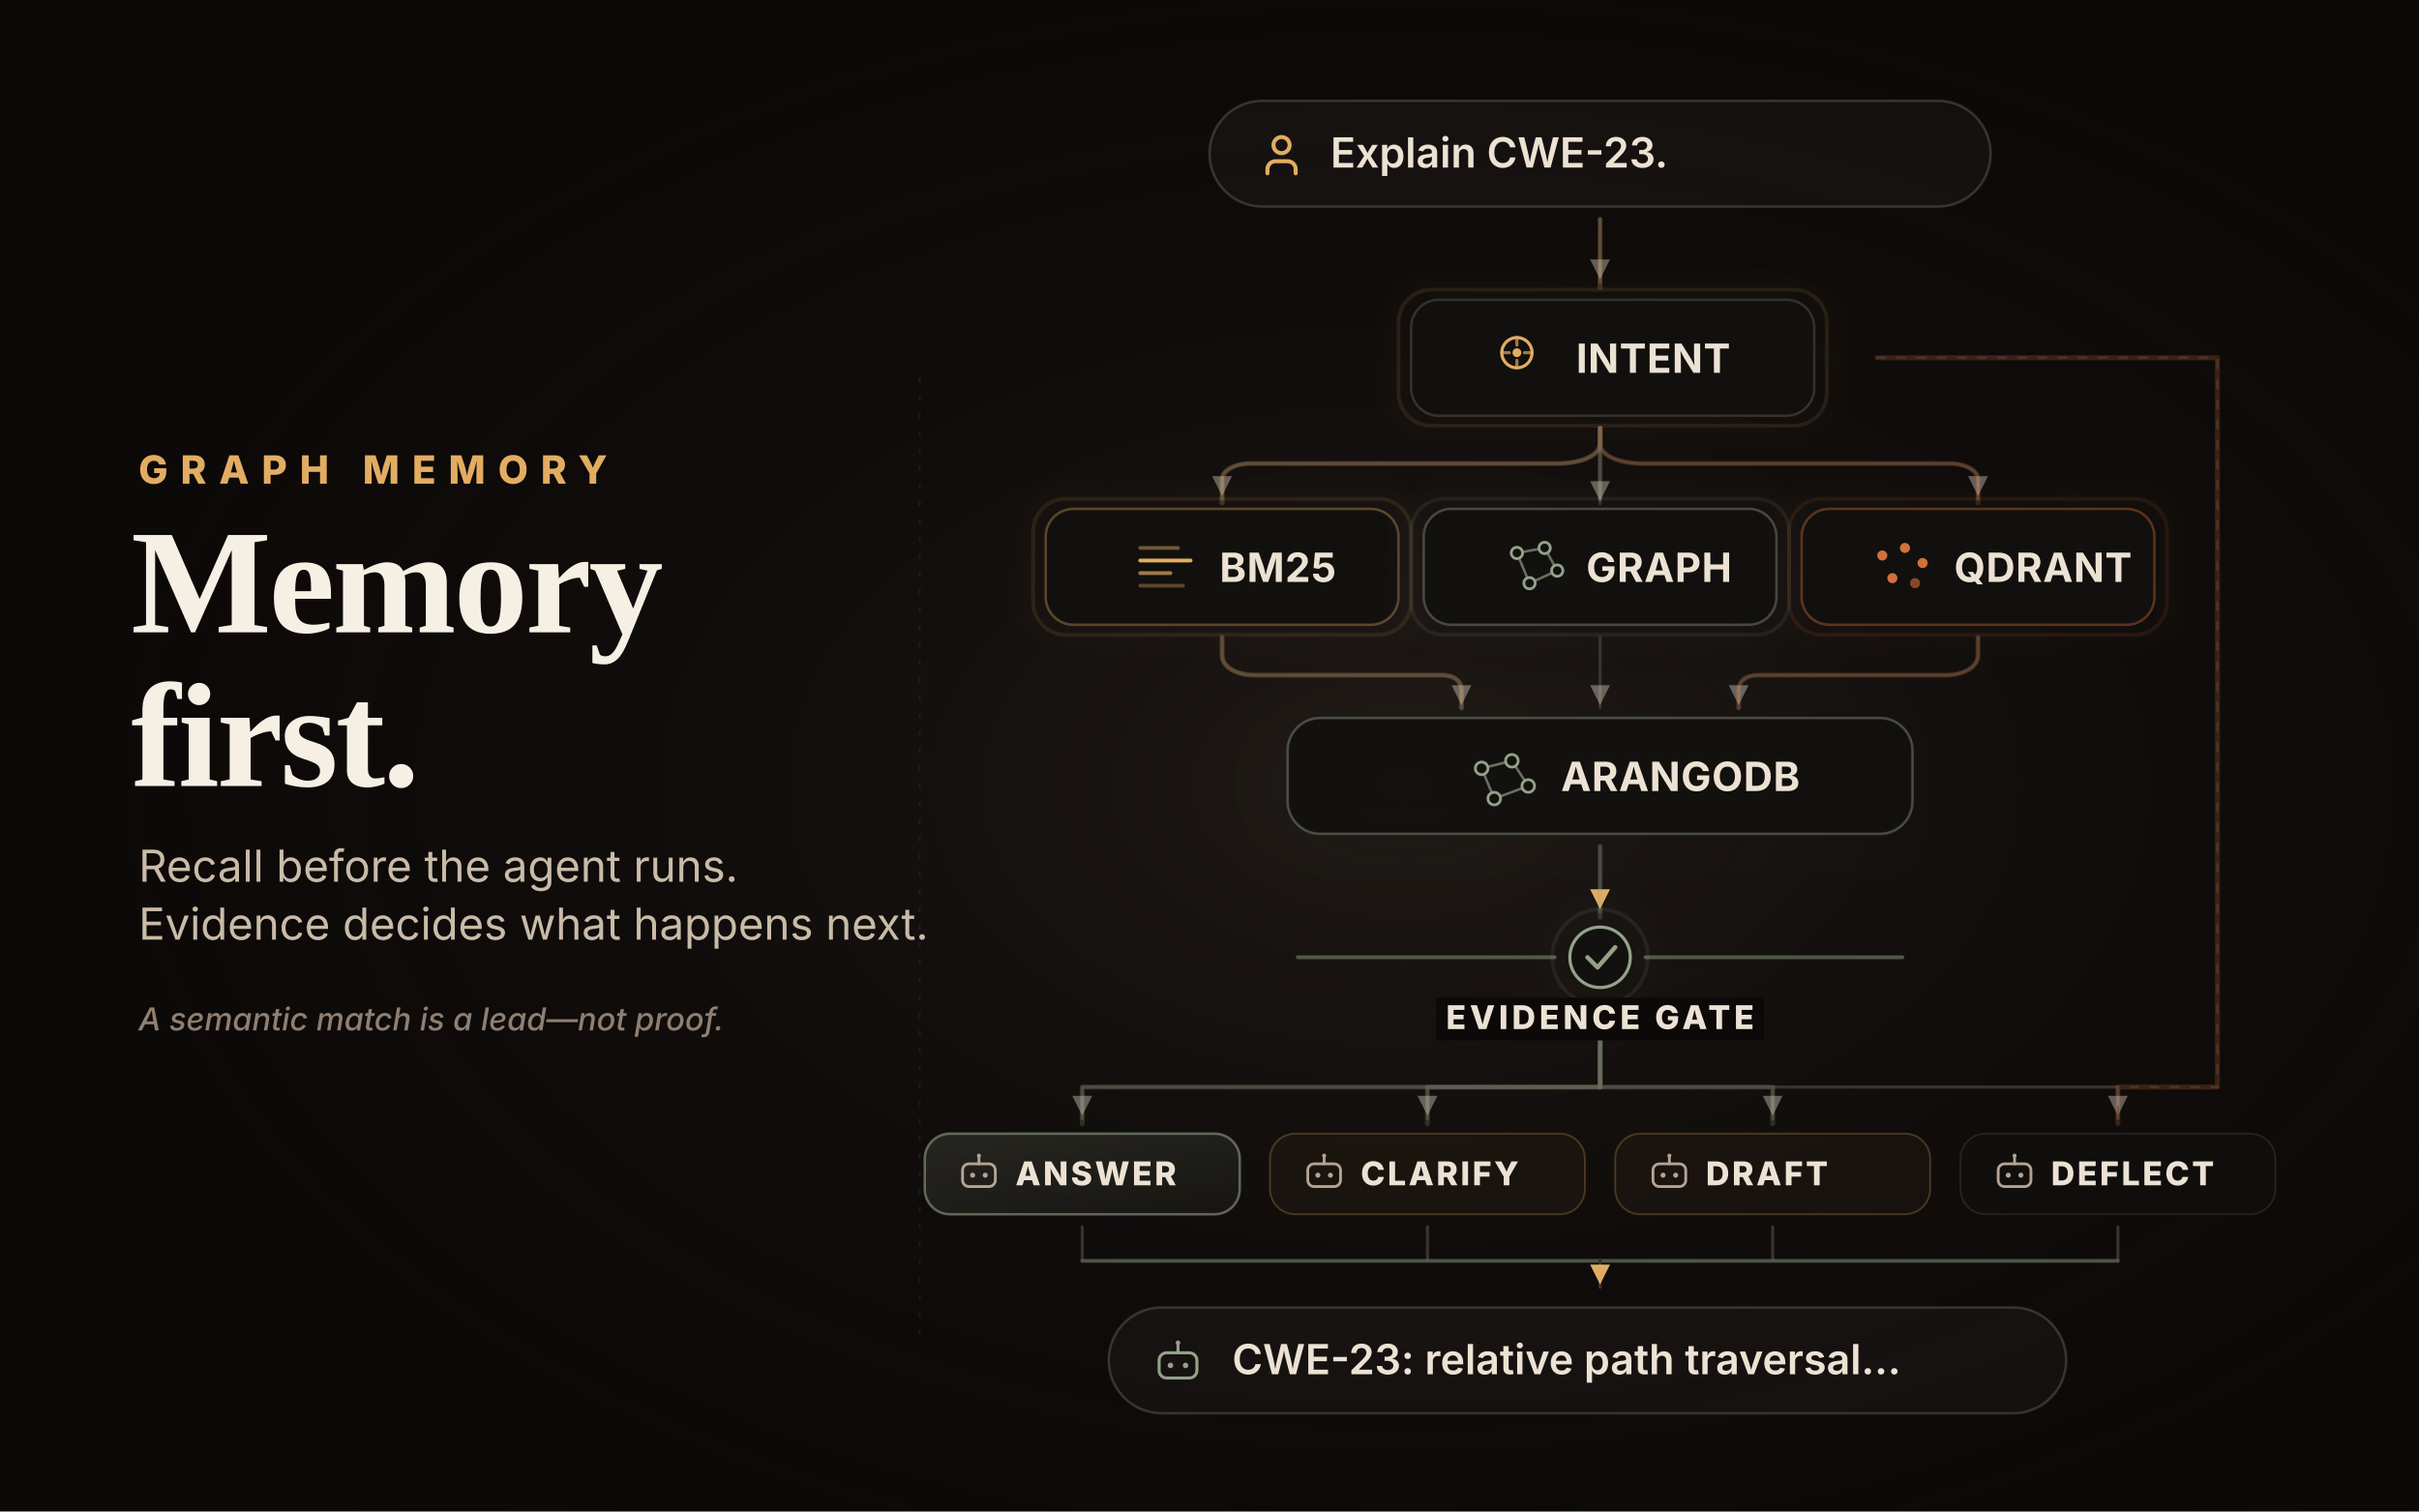
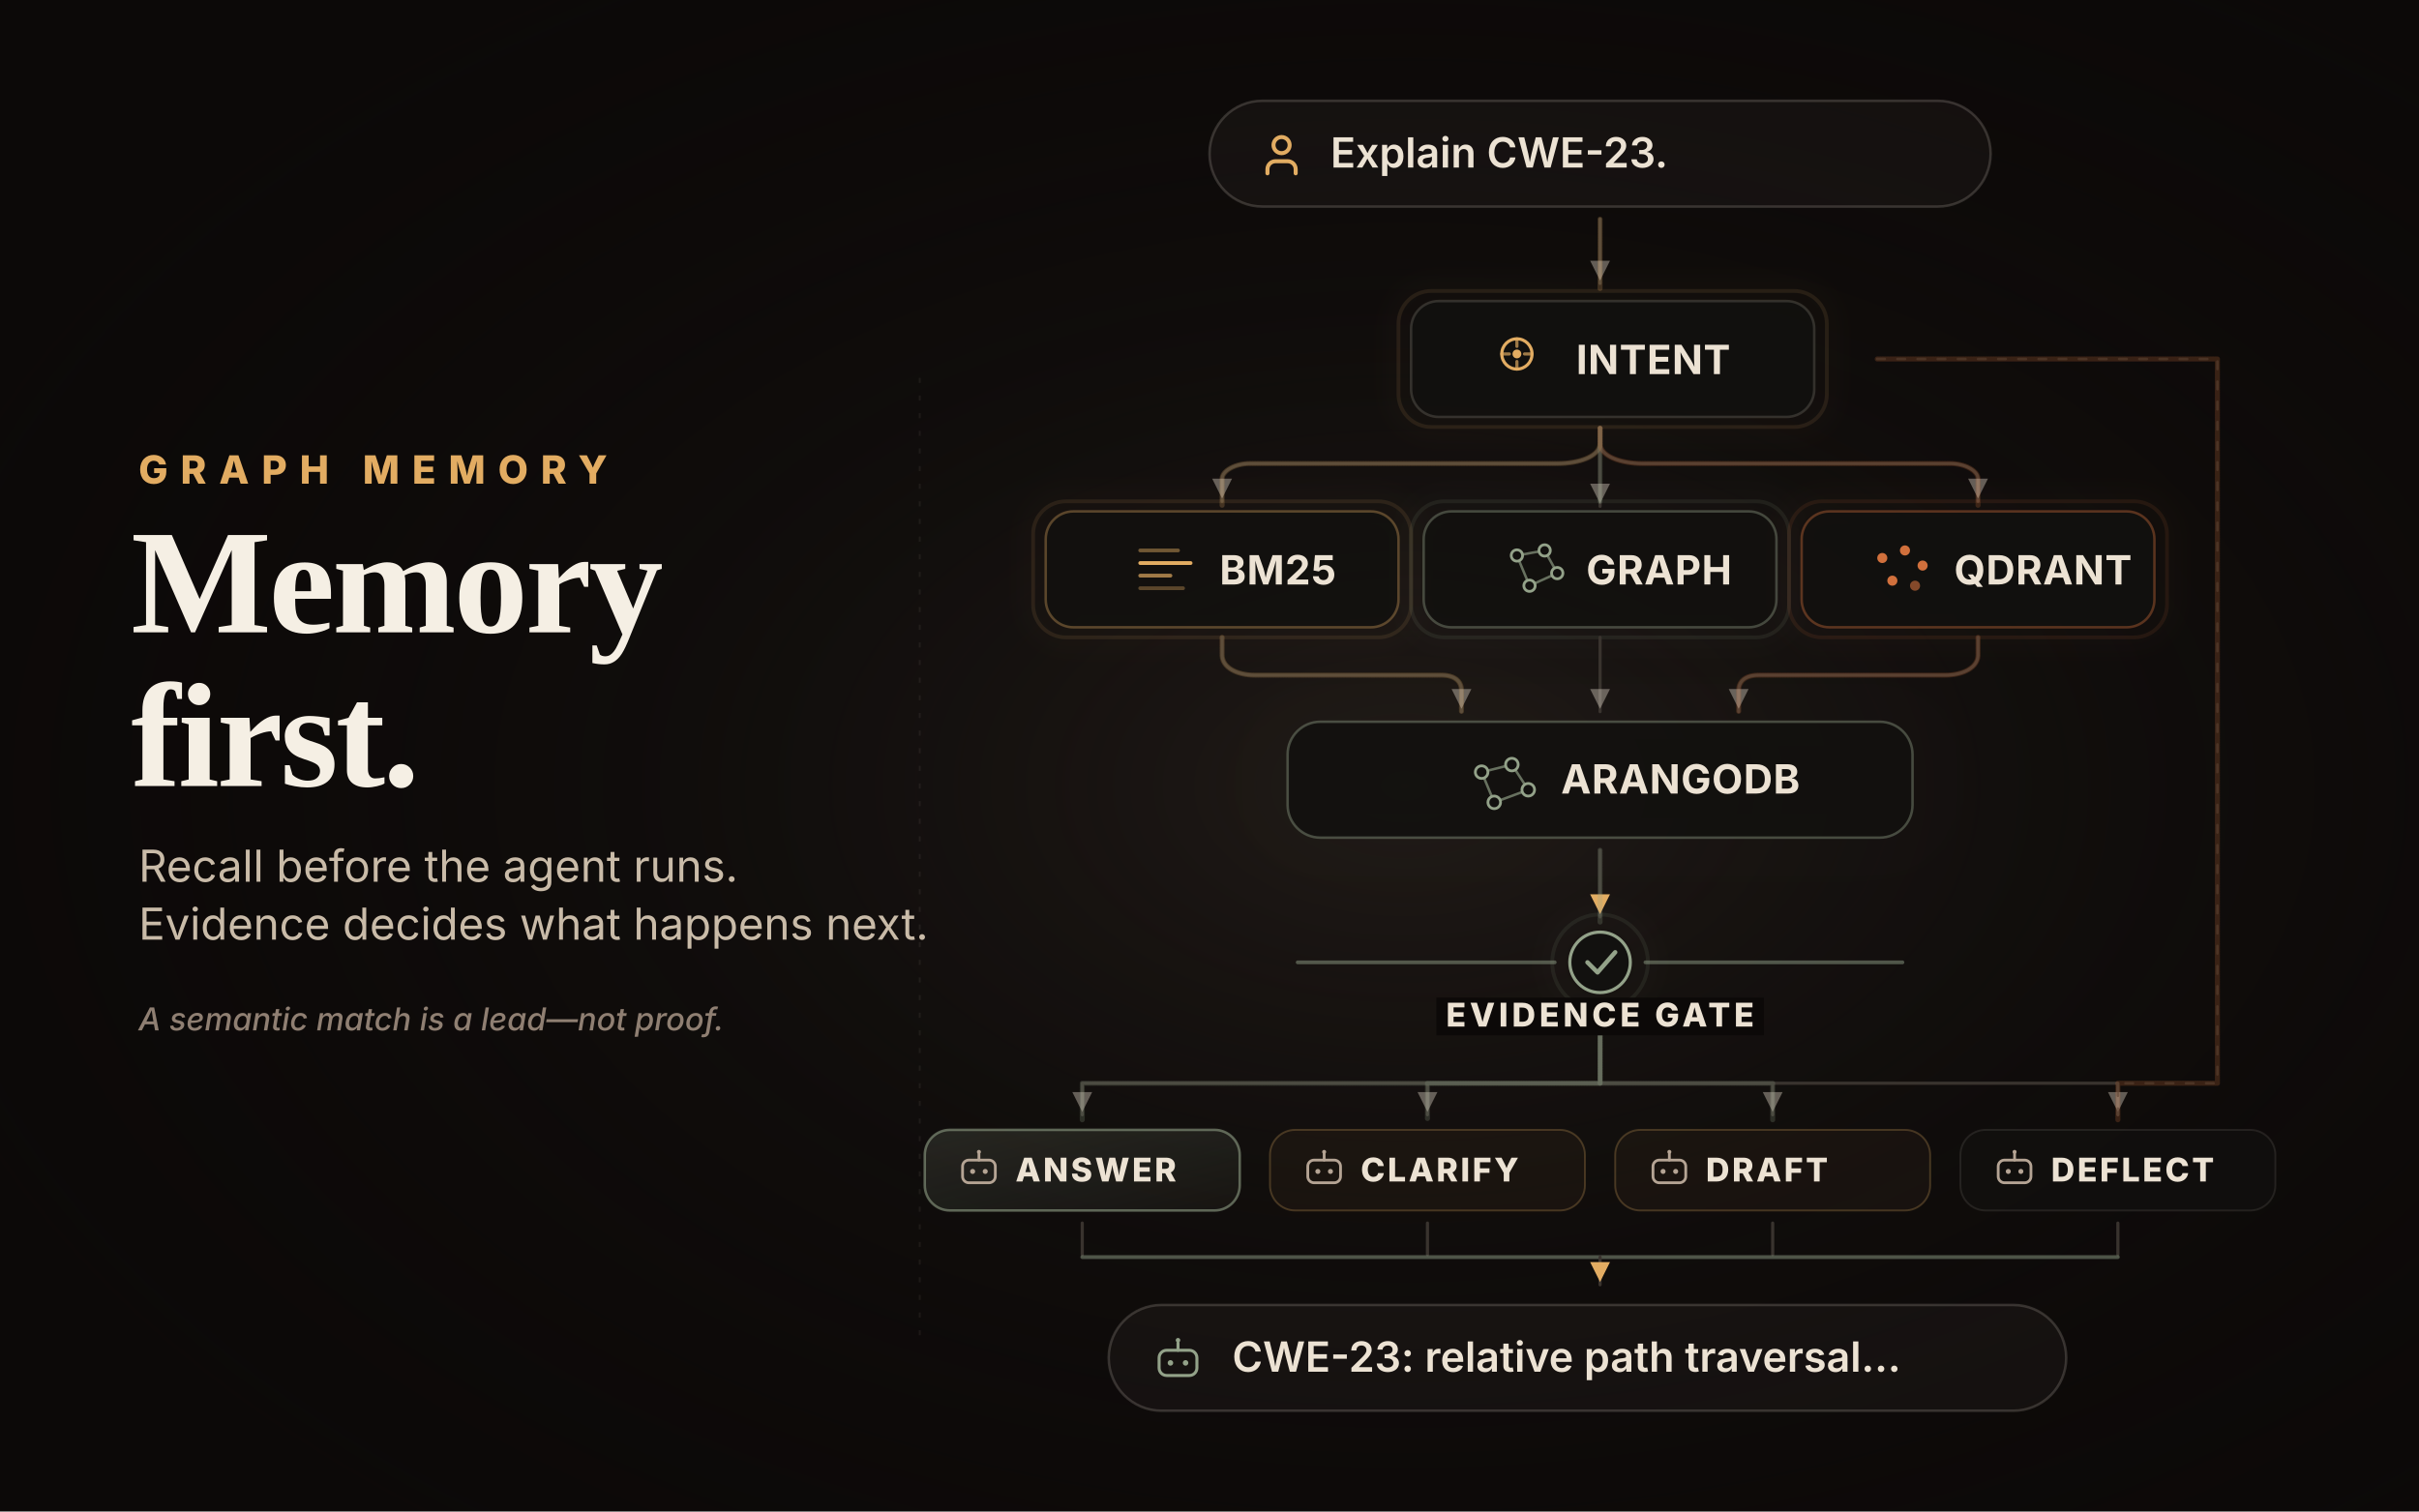
<svg xmlns="http://www.w3.org/2000/svg" viewBox="0 0 1920 1200" width="1920" height="1200" preserveAspectRatio="xMidYMid meet" role="img" aria-labelledby="memory-pipeline-title memory-pipeline-desc" tabindex="0">
  <defs>
    <radialGradient id="bg-glow" cx="58%" cy="52%" r="66%">
      <stop offset="0" stop-color="#261f1b" stop-opacity="0.78" />
      <stop offset="0.46" stop-color="#151210" stop-opacity="0.42" />
      <stop offset="1" stop-color="#0c0908" stop-opacity="0" />
    </radialGradient>
    <linearGradient id="answer-fill" x1="0" y1="0" x2="1" y2="1">
      <stop offset="0" stop-color="#93a289" stop-opacity="0.17" />
      <stop offset="1" stop-color="#93a289" stop-opacity="0.05" />
    </linearGradient>
    <marker id="flow-arrow" viewBox="0 0 10 10" refX="8" refY="5" markerWidth="9" markerHeight="9" orient="auto-start-reverse">
      <path d="M 0 1.5 L 7 5 L 0 8.5 z" fill="rgba(236,226,211,0.38)" />
    </marker>
    <marker id="flow-arrow-ember" viewBox="0 0 10 10" refX="8" refY="5" markerWidth="9" markerHeight="9" orient="auto-start-reverse">
      <path d="M 0 1.5 L 7 5 L 0 8.5 z" fill="#d1703c" />
    </marker>
    <marker id="flow-arrow-brass" viewBox="0 0 10 10" refX="8" refY="5" markerWidth="9" markerHeight="9" orient="auto-start-reverse">
      <path d="M 0 1.5 L 7 5 L 0 8.5 z" fill="#e2ac62" />
    </marker>
    <filter id="soft-glow" x="-80%" y="-80%" width="260%" height="260%">
      <feGaussianBlur stdDeviation="10" result="blur" />
      <feMerge>
        <feMergeNode in="blur" />
        <feMergeNode in="SourceGraphic" />
      </feMerge>
    </filter>
    <filter id="wide-glow" x="-120%" y="-120%" width="340%" height="340%">
      <feGaussianBlur stdDeviation="22" />
    </filter>
    <style>
      #memory-pipeline .sans {
        font-family: Inter, ui-sans-serif, system-ui, -apple-system, BlinkMacSystemFont, "Segoe UI", sans-serif;
      }
      #memory-pipeline .mono {
        font-family: ui-monospace, SFMono-Regular, Menlo, Monaco, Consolas, "Liberation Mono", monospace;
      }
      #memory-pipeline .eyebrow {
        fill: #e2ac62;
        font-size: 31px;
        font-weight: 760;
        letter-spacing: 10px;
      }
      #memory-pipeline .serif {
        font-family: Fraunces, Georgia, "Times New Roman", serif;
      }
      #memory-pipeline .headline {
        fill: #f5efe4;
        font-size: 118px;
        font-weight: 720;
        letter-spacing: -2px;
      }
      #memory-pipeline .subhead {
        fill: #c9bba8;
        font-size: 35px;
        font-weight: 430;
      }
      #memory-pipeline .footer {
        fill: #8f7f72;
        font-size: 25px;
        font-weight: 480;
        font-style: italic;
      }
      #memory-pipeline .stage-name {
        fill: #ece2d3;
        font-size: 32px;
        font-weight: 660;
        letter-spacing: 0.5px;
      }
      #memory-pipeline .query-label {
        fill: #e2ac62;
        font-size: 19px;
        font-weight: 760;
        letter-spacing: 3px;
      }
      #memory-pipeline .query-text {
        fill: #ece2d3;
        font-size: 33px;
        font-weight: 570;
      }
      #memory-pipeline .gate-name {
        fill: #ece2d3;
        font-size: 26px;
        font-weight: 760;
        letter-spacing: 3px;
      }
      #memory-pipeline .outcome-name {
        fill: #ece2d3;
        font-size: 26px;
        font-weight: 760;
        letter-spacing: 2px;
      }
      #memory-pipeline .terminal-label {
        fill: #b5a494;
        font-size: 26px;
        font-weight: 720;
        letter-spacing: 4px;
      }

      #memory-pipeline .panel {
        fill: rgba(18, 17, 15, 0.86);
        stroke: rgba(236, 226, 211, 0.16);
        stroke-width: 2;
      }
      #memory-pipeline .panel-soft {
        fill: rgba(18, 17, 15, 0.68);
        stroke: rgba(236, 226, 211, 0.10);
        stroke-width: 1.5;
      }
      #memory-pipeline .query-shell {
        fill: rgba(236, 226, 211, 0.035);
        stroke: rgba(236, 226, 211, 0.18);
        stroke-width: 2;
      }
      #memory-pipeline .base-path {
        fill: none;
        stroke: #39332e;
        stroke-width: 2.5;
        stroke-linecap: round;
        stroke-linejoin: round;
      }
      #memory-pipeline .base-path-faint {
        fill: none;
        stroke: #39332e;
        stroke-width: 2;
        stroke-linecap: round;
        stroke-dasharray: 6 10;
        opacity: 0.58;
      }
      #memory-pipeline .flow-path {
        fill: none;
        stroke-width: 4;
        stroke-linecap: round;
        stroke-linejoin: round;
        stroke-dasharray: 1;
        stroke-dashoffset: 0;
        opacity: 0.22;
      }
      #memory-pipeline .flow-amber { stroke: #e2ac62; }
      #memory-pipeline .flow-violet { stroke: #d1703c; }
      #memory-pipeline .flow-mint { stroke: #93a289; }
      #memory-pipeline .stage-halo {
        fill: none;
        stroke-width: 3;
        opacity: 0.12;
      }
      #memory-pipeline .halo-amber { stroke: #e2ac62; }
      #memory-pipeline .halo-violet { stroke: #d1703c; }
      #memory-pipeline .halo-mint { stroke: #93a289; }
      #memory-pipeline .intent-mark {
        fill: none;
        stroke: #e2ac62;
        stroke-width: 2.5;
        stroke-linecap: round;
      }
      #memory-pipeline .bm25-line {
        stroke: #e2ac62;
        stroke-width: 3;
        stroke-linecap: round;
      }
      #memory-pipeline .q-node {
        fill: #d1703c;
      }
      #memory-pipeline .q-edge {
        stroke: rgba(209, 112, 60, 0.7);
        stroke-width: 1.5;
      }
      #memory-pipeline .graph-edge {
        stroke: rgba(147, 162, 137, 0.66);
        stroke-width: 2;
      }
      #memory-pipeline .graph-node {
        fill: #12110f;
        stroke: #93a289;
        stroke-width: 2.2;
      }
      #memory-pipeline .gate-line {
        stroke: rgba(147, 162, 137, 0.48);
        stroke-width: 3;
        stroke-linecap: round;
      }
      #memory-pipeline .gate-ring {
        fill: #12110f;
        stroke: #93a289;
        stroke-width: 2.5;
      }
      #memory-pipeline .gate-check {
        fill: none;
        stroke: #93a289;
        stroke-width: 3.5;
        stroke-linecap: round;
        stroke-linejoin: round;
      }
      #memory-pipeline .answer-shell {
        fill: url(#answer-fill);
        stroke: rgba(147, 162, 137, 0.58);
        stroke-width: 2;
      }
      #memory-pipeline .clarify-shell {
        fill: rgba(226, 172, 98, 0.045);
        stroke: rgba(226, 172, 98, 0.25);
        stroke-width: 1.5;
      }
      #memory-pipeline .scan-shell {
        fill: rgba(209, 112, 60, 0.05);
        stroke: rgba(209, 112, 60, 0.55);
        stroke-width: 2;
        stroke-dasharray: 7 7;
      }
      #memory-pipeline .panel-02a { stroke: rgba(226, 172, 98, 0.34); }
      #memory-pipeline .panel-02b { stroke: rgba(209, 112, 60, 0.38); }
      #memory-pipeline .panel-03  { stroke: rgba(147, 162, 137, 0.40); }
      #memory-pipeline .panel-02g { stroke: rgba(147, 162, 137, 0.38); }

      @media (prefers-reduced-motion: no-preference) {
        @keyframes draw-query {
          0%, 2% { stroke-dashoffset: 1; opacity: 0; }
          10% { opacity: 1; }
          16%, 24% { stroke-dashoffset: 0; opacity: 1; }
          30%, 100% { stroke-dashoffset: 0; opacity: 0.18; }
        }
        @keyframes pulse-intent {
          0%, 10%, 100% { opacity: 0; transform: scale(0.96); }
          16%, 26% { opacity: 0.75; transform: scale(1); }
          32% { opacity: 0.12; transform: scale(1.04); }
        }
        @keyframes draw-split {
          0%, 16% { stroke-dashoffset: 1; opacity: 0; }
          22% { opacity: 1; }
          30%, 36% { stroke-dashoffset: 0; opacity: 1; }
          42%, 100% { stroke-dashoffset: 0; opacity: 0.18; }
        }
        @keyframes pulse-recall {
          0%, 22%, 100% { opacity: 0; transform: scale(0.97); }
          30%, 40% { opacity: 0.72; transform: scale(1); }
          46% { opacity: 0.10; transform: scale(1.03); }
        }
        @keyframes draw-merge {
          0%, 30% { stroke-dashoffset: 1; opacity: 0; }
          36% { opacity: 1; }
          44%, 50% { stroke-dashoffset: 0; opacity: 1; }
          56%, 100% { stroke-dashoffset: 0; opacity: 0.18; }
        }
        @keyframes pulse-record {
          0%, 38%, 100% { opacity: 0; transform: scale(0.98); }
          46%, 56% { opacity: 0.7; transform: scale(1.035); }
          62% { opacity: 0.10; transform: scale(1.035); }
        }
        @keyframes draw-gate {
          0%, 46% { stroke-dashoffset: 1; opacity: 0; }
          52% { opacity: 1; }
          60%, 66% { stroke-dashoffset: 0; opacity: 1; }
          72%, 100% { stroke-dashoffset: 0; opacity: 0.18; }
        }
        @keyframes pulse-gate {
          0%, 50%, 100% { opacity: 0; transform: scale(0.9); }
          58%, 70% { opacity: 0.8; transform: scale(1); }
          78% { opacity: 0.14; transform: scale(1.06); }
        }
        @keyframes query-dot {
          0%, 2% { transform: scale(0.7); opacity: 0.3; }
          10%, 22% { transform: scale(1.15); opacity: 1; }
          32%, 100% { transform: scale(1); opacity: 0.55; }
        }
        #memory-pipeline .query-flow { animation: draw-query 6s ease-in-out infinite; }
        #memory-pipeline .intent-halo {
-           transform-origin: 1070px 314px;
+           transform-origin: 1070px 315px;
          animation: pulse-intent 6s ease-in-out infinite;
        }
        #memory-pipeline .split-flow { animation: draw-split 6s ease-in-out infinite; }
        #memory-pipeline .bm25-halo {
-           transform-origin: 770px 480px;
+           transform-origin: 770px 482px;
          animation: pulse-recall 6s ease-in-out infinite;
        }
        #memory-pipeline .graph-halo {
-           transform-origin: 1070px 480px;
+           transform-origin: 1070px 482px;
          animation: pulse-recall 6s ease-in-out infinite;
          animation-delay: 0.09s;
        }
        #memory-pipeline .qdrant-halo {
-           transform-origin: 1370px 480px;
+           transform-origin: 1370px 482px;
          animation: pulse-recall 6s ease-in-out infinite;
          animation-delay: 0.18s;
        }
        #memory-pipeline .merge-flow { animation: draw-merge 6s ease-in-out infinite; }
        #memory-pipeline .record-halo {
-           transform-origin: 1070px 646px;
+           transform-origin: 1070px 649px;
          animation: pulse-record 6s ease-in-out infinite;
        }
        #memory-pipeline .gate-flow { animation: draw-gate 6s ease-in-out infinite; }
        #memory-pipeline .gate-halo {
-           transform-origin: 1070px 790px;
+           transform-origin: 1070px 794px;
          animation: pulse-gate 6s ease-in-out infinite;
        }
        #memory-pipeline .query-dot { transform-origin: 817px 153px; animation: query-dot 6s ease-in-out infinite; }
        @keyframes q-cycle {
          0%, 0.5% { opacity: 0; }
          2%, 25.5% { opacity: 1; }
          27%, 100% { opacity: 0; }
        }
        @keyframes r-cycle {
          0%, 18.5% { opacity: 0; }
          20%, 43% { opacity: 1; }
          44.5%, 100% { opacity: 0; }
        }
        @keyframes route-run {
          0%, 15% { stroke-dashoffset: 1; opacity: 0; }
          16% { opacity: 1; }
          18.5%, 22% { stroke-dashoffset: 0; opacity: 0.9; }
          24.5%, 100% { stroke-dashoffset: 0; opacity: 0; }
        }
        @keyframes deflect-run {
          0%, 79% { stroke-dashoffset: 1; opacity: 0; }
          80.5% { opacity: 1; }
          85%, 95% { stroke-dashoffset: 0; opacity: 0.9; }
          99%, 100% { stroke-dashoffset: 0; opacity: 0; }
        }
        @keyframes pill-cycle {
          0%, 16% { opacity: 0.45; }
          18.5%, 23% { opacity: 1; }
          25%, 100% { opacity: 0.45; }
        }
        @keyframes pill-cycle-deflect {
          0%, 84% { opacity: 0.45; }
          86.5%, 98% { opacity: 1; }
          100% { opacity: 0.45; }
        }
        #memory-pipeline .q1 { animation: q-cycle 24s ease-in-out infinite; }
        #memory-pipeline .q2 { animation: q-cycle 24s ease-in-out infinite; animation-delay: 6s; }
        #memory-pipeline .q3 { animation: q-cycle 24s ease-in-out infinite; animation-delay: 12s; }
        #memory-pipeline .q4 { animation: q-cycle 24s ease-in-out infinite; animation-delay: 18s; }
        #memory-pipeline .r1 { animation: r-cycle 24s ease-in-out infinite; }
        #memory-pipeline .r2 { animation: r-cycle 24s ease-in-out infinite; animation-delay: 6s; }
        #memory-pipeline .r3 { animation: r-cycle 24s ease-in-out infinite; animation-delay: 12s; }
        #memory-pipeline .r4 { animation: r-cycle 24s ease-in-out infinite; animation-delay: 18s; }
        #memory-pipeline .route-flow-1 { animation: route-run 24s ease-in-out infinite; }
        #memory-pipeline .route-flow-2 { animation: route-run 24s ease-in-out infinite; animation-delay: 6s; }
        #memory-pipeline .route-flow-3 { animation: route-run 24s ease-in-out infinite; animation-delay: 12s; }
        #memory-pipeline .deflect-flow { animation: deflect-run 24s ease-in-out infinite; }
        #memory-pipeline .route-pill-1 { animation: pill-cycle 24s ease-in-out infinite; }
        #memory-pipeline .route-pill-2 { animation: pill-cycle 24s ease-in-out infinite; animation-delay: 6s; }
        #memory-pipeline .route-pill-3 { animation: pill-cycle 24s ease-in-out infinite; animation-delay: 12s; }
        #memory-pipeline .route-pill-4 { animation: pill-cycle-deflect 24s ease-in-out infinite; }
      }
    </style>
  </defs>
  <g id="memory-pipeline">
    <rect width="1920" height="1200" fill="#0c0908" />
    <rect width="1920" height="1200" fill="url(#bg-glow)" />
    <g aria-label="Card heading" transform="translate(0 -62)">
      <text x="110" y="446" class="sans eyebrow">GRAPH MEMORY</text>
      <text x="104" y="564" class="serif headline">Memory</text>
      <text x="104" y="686" class="serif headline">first.</text>
      <text x="110" y="762" class="sans subhead">Recall before the agent runs.</text>
      <text x="110" y="808" class="sans subhead">Evidence decides what happens next.</text>
      <text x="110" y="880" class="sans footer">A semantic match is a lead—not proof.</text>
    </g>
    <line x1="730" y1="300" x2="730" y2="1060" stroke="rgba(236,226,211,0.07)" stroke-dasharray="4 10" stroke-width="1.5" />
    <g transform="translate(200 -30)">
      <g aria-label="Example question">
        <rect x="760" y="110" width="620" height="84" rx="42" class="query-shell" />
        <g transform="translate(798 134) scale(1.6)" aria-hidden="true" fill="none" stroke="#e2ac62" stroke-width="2" stroke-linecap="round" stroke-linejoin="round">
          <path d="M19 21v-2a4 4 0 0 0-4-4H9a4 4 0 0 0-4 4v2" />
          <circle cx="12" cy="7" r="4" />
        </g>
        <text x="856" y="163" class="sans query-text q1">Explain CWE-23.</text>
        <text x="856" y="163" class="sans query-text q2" opacity="0">How do I secure it?</text>
        <text x="856" y="163" class="sans query-text q3" opacity="0">Draft a fix runbook.</text>
        <text x="856" y="163" class="sans query-text q4" opacity="0">What's the weather?</text>
      </g>
      <g aria-label="Intent stage">
-         <path d="M1070 204 V254" class="base-path" marker-end="url(#flow-arrow)" />
-         <path d="M1070 204 V258" class="flow-path flow-amber query-flow" pathLength="1" />
-         <rect x="910" y="260" width="340" height="108" rx="26" class="stage-halo halo-amber intent-halo" filter="url(#soft-glow)" />
-         <rect x="920" y="268" width="320" height="92" rx="22" class="panel" />
-         <g transform="translate(988 296)" aria-hidden="true">
+         <path d="M1070 204 V255" class="base-path" marker-end="url(#flow-arrow)" />
+         <path d="M1070 204 V259" class="flow-path flow-amber query-flow" pathLength="1" />
+         <rect x="910" y="261" width="340" height="108" rx="26" class="stage-halo halo-amber intent-halo" filter="url(#soft-glow)" />
+         <rect x="920" y="269" width="320" height="92" rx="22" class="panel" />
+         <g transform="translate(988 297)" aria-hidden="true">
          <circle cx="16" cy="14" r="12" class="intent-mark" />
          <path d="M16 2 V8 M16 20 V26 M4 14 H10 M22 14 H28" class="intent-mark" opacity="0.68" />
          <circle cx="16" cy="14" r="3.5" fill="#e2ac62" />
        </g>
-         <text x="1051" y="326" class="sans stage-name">INTENT</text>
+         <text x="1051" y="327" class="sans stage-name">INTENT</text>
      </g>
      <g aria-label="Hybrid recall stage">
-         <path d="M1070 370 V382 C1070 392 1054 398 1036 398 H792 C780 398 770 404 770 410 V426" class="base-path" marker-end="url(#flow-arrow)" />
-         <path d="M1070 370 V430" class="base-path" marker-end="url(#flow-arrow)" />
-         <path d="M1070 370 V382 C1070 392 1086 398 1104 398 H1348 C1360 398 1370 404 1370 410 V426" class="base-path" marker-end="url(#flow-arrow)" />
-         <path d="M1070 370 V382 C1070 392 1054 398 1036 398 H792 C780 398 770 404 770 410 V430" class="flow-path flow-amber split-flow" pathLength="1" />
-         <path d="M1070 370 V426" class="flow-path flow-mint split-flow" pathLength="1" />
-         <path d="M1070 370 V382 C1070 392 1086 398 1104 398 H1348 C1360 398 1370 404 1370 410 V430" class="flow-path flow-violet split-flow" pathLength="1" />
-         <rect x="620" y="426" width="300" height="108" rx="26" class="stage-halo halo-amber bm25-halo" filter="url(#soft-glow)" />
-         <rect x="630" y="434" width="280" height="92" rx="22" class="panel panel-02a" />
-         <g transform="translate(705 461)" aria-hidden="true">
+         <path d="M1070 370 V382 C1070 392 1054 398 1036 398 H792 C780 398 770 404 770 410 V428" class="base-path" marker-end="url(#flow-arrow)" />
+         <path d="M1070 370 V432" class="base-path" marker-end="url(#flow-arrow)" />
+         <path d="M1070 370 V382 C1070 392 1086 398 1104 398 H1348 C1360 398 1370 404 1370 410 V428" class="base-path" marker-end="url(#flow-arrow)" />
+         <path d="M1070 370 V382 C1070 392 1054 398 1036 398 H792 C780 398 770 404 770 410 V432" class="flow-path flow-amber split-flow" pathLength="1" />
+         <path d="M1070 370 V428" class="flow-path flow-mint split-flow" pathLength="1" />
+         <path d="M1070 370 V382 C1070 392 1086 398 1104 398 H1348 C1360 398 1370 404 1370 410 V432" class="flow-path flow-violet split-flow" pathLength="1" />
+         <rect x="620" y="428" width="300" height="108" rx="26" class="stage-halo halo-amber bm25-halo" filter="url(#soft-glow)" />
+         <rect x="630" y="436" width="280" height="92" rx="22" class="panel panel-02a" />
+         <g transform="translate(705 463)" aria-hidden="true">
          <line x1="0" y1="4" x2="30" y2="4" class="bm25-line" opacity="0.45" />
          <line x1="0" y1="14" x2="40" y2="14" class="bm25-line" />
          <line x1="0" y1="24" x2="24" y2="24" class="bm25-line" opacity="0.68" />
          <line x1="0" y1="34" x2="34" y2="34" class="bm25-line" opacity="0.35" />
        </g>
-         <text x="768" y="492" class="sans stage-name">BM25</text>
-         <rect x="920" y="426" width="300" height="108" rx="26" class="stage-halo halo-mint graph-halo" filter="url(#soft-glow)" />
-         <rect x="930" y="434" width="280" height="92" rx="22" class="panel panel-02g" />
-         <g transform="translate(996 461)" aria-hidden="true">
+         <text x="768" y="494" class="sans stage-name">BM25</text>
+         <rect x="920" y="428" width="300" height="108" rx="26" class="stage-halo halo-mint graph-halo" filter="url(#soft-glow)" />
+         <rect x="930" y="436" width="280" height="92" rx="22" class="panel panel-02g" />
+         <g transform="translate(996 463)" aria-hidden="true">
          <line x1="8" y1="8" x2="30" y2="4" class="graph-edge" />
          <line x1="30" y1="4" x2="40" y2="22" class="graph-edge" />
          <line x1="8" y1="8" x2="18" y2="32" class="graph-edge" />
          <line x1="18" y1="32" x2="40" y2="22" class="graph-edge" />
          <circle cx="8" cy="8" r="4.5" class="graph-node" />
          <circle cx="30" cy="4" r="4.5" class="graph-node" />
          <circle cx="40" cy="22" r="4.5" class="graph-node" />
          <circle cx="18" cy="32" r="4.5" class="graph-node" />
        </g>
-         <text x="1059" y="492" class="sans stage-name">GRAPH</text>
-         <rect x="1220" y="426" width="300" height="108" rx="26" class="stage-halo halo-violet qdrant-halo" filter="url(#soft-glow)" />
-         <rect x="1230" y="434" width="280" height="92" rx="22" class="panel panel-02b" />
-         <g transform="translate(1288 461)" aria-hidden="true">
+         <text x="1059" y="494" class="sans stage-name">GRAPH</text>
+         <rect x="1220" y="428" width="300" height="108" rx="26" class="stage-halo halo-violet qdrant-halo" filter="url(#soft-glow)" />
+         <rect x="1230" y="436" width="280" height="92" rx="22" class="panel panel-02b" />
+         <g transform="translate(1288 463)" aria-hidden="true">
          <circle cx="6" cy="10" r="4" class="q-node" />
          <circle cx="24" cy="4" r="4" class="q-node" />
          <circle cx="38" cy="16" r="4" class="q-node" />
          <circle cx="14" cy="28" r="4" class="q-node" />
          <circle cx="32" cy="32" r="4" class="q-node" opacity="0.6" />
        </g>
-         <text x="1351" y="492" class="sans stage-name">QDRANT</text>
+         <text x="1351" y="494" class="sans stage-name">QDRANT</text>
      </g>
      <g aria-label="Canonical record and graph evidence stage">
-         <path d="M770 536 V550 C770 560 782 566 796 566 H944 C956 566 960 572 960 578 V592" class="base-path" marker-end="url(#flow-arrow)" />
-         <path d="M1070 536 V592" class="base-path" marker-end="url(#flow-arrow)" />
-         <path d="M1370 536 V550 C1370 560 1358 566 1344 566 H1196 C1184 566 1180 572 1180 578 V592" class="base-path" marker-end="url(#flow-arrow)" />
-         <path d="M770 536 V550 C770 560 782 566 796 566 H944 C956 566 960 572 960 578 V592" class="flow-path flow-amber merge-flow" pathLength="1" />
-         <path d="M1370 536 V550 C1370 560 1358 566 1344 566 H1196 C1184 566 1180 572 1180 578 V592" class="flow-path flow-violet merge-flow" pathLength="1" />
-         <rect x="808" y="592" width="524" height="108" rx="32" class="stage-halo halo-mint record-halo" filter="url(#wide-glow)" />
-         <rect x="822" y="600" width="496" height="92" rx="26" class="panel panel-03" />
-         <g transform="translate(968 630)" aria-hidden="true">
+         <path d="M770 536 V550 C770 560 782 566 796 566 H944 C956 566 960 572 960 578 V595" class="base-path" marker-end="url(#flow-arrow)" />
+         <path d="M1070 536 V595" class="base-path" marker-end="url(#flow-arrow)" />
+         <path d="M1370 536 V550 C1370 560 1358 566 1344 566 H1196 C1184 566 1180 572 1180 578 V595" class="base-path" marker-end="url(#flow-arrow)" />
+         <path d="M770 536 V550 C770 560 782 566 796 566 H944 C956 566 960 572 960 578 V595" class="flow-path flow-amber merge-flow" pathLength="1" />
+         <path d="M1370 536 V550 C1370 560 1358 566 1344 566 H1196 C1184 566 1180 572 1180 578 V595" class="flow-path flow-violet merge-flow" pathLength="1" />
+         <rect x="808" y="595" width="524" height="108" rx="32" class="stage-halo halo-mint record-halo" filter="url(#wide-glow)" />
+         <rect x="822" y="603" width="496" height="92" rx="26" class="panel panel-03" />
+         <g transform="translate(968 633)" aria-hidden="true">
          <line x1="8" y1="10" x2="32" y2="4" class="graph-edge" />
          <line x1="32" y1="4" x2="45" y2="24" class="graph-edge" />
          <line x1="8" y1="10" x2="18" y2="34" class="graph-edge" />
          <line x1="18" y1="34" x2="45" y2="24" class="graph-edge" />
          <circle cx="8" cy="10" r="5" class="graph-node" />
          <circle cx="32" cy="4" r="5" class="graph-node" />
          <circle cx="45" cy="24" r="5" class="graph-node" />
          <circle cx="18" cy="34" r="5" class="graph-node" />
        </g>
-         <text x="1039" y="658" class="sans stage-name">ARANGODB</text>
+         <text x="1039" y="660" class="sans stage-name">ARANGODB</text>
      </g>
      <g aria-label="Evidence gate">
-         <path d="M1070 702 V754" class="base-path" marker-end="url(#flow-arrow-brass)" />
-         <path d="M1070 702 V758" class="flow-path flow-mint gate-flow" pathLength="1" />
-         <circle cx="1070" cy="790" r="38" class="stage-halo halo-mint gate-halo" filter="url(#soft-glow)" />
-         <line x1="830" y1="790" x2="1034" y2="790" class="gate-line" />
-         <line x1="1106" y1="790" x2="1310" y2="790" class="gate-line" />
-         <circle cx="1070" cy="790" r="24" class="gate-ring" />
-         <path d="M1060 790 L1068 798 L1082 782" class="gate-check" />
+         <path d="M1070 705 V758" class="base-path" marker-end="url(#flow-arrow-brass)" />
+         <path d="M1070 705 V762" class="flow-path flow-mint gate-flow" pathLength="1" />
+         <circle cx="1070" cy="794" r="38" class="stage-halo halo-mint gate-halo" filter="url(#soft-glow)" />
+         <line x1="830" y1="794" x2="1034" y2="794" class="gate-line" />
+         <line x1="1106" y1="794" x2="1310" y2="794" class="gate-line" />
+         <circle cx="1070" cy="794" r="24" class="gate-ring" />
+         <path d="M1060 794 L1068 802 L1082 786" class="gate-check" />
      </g>
      <g aria-label="Bounded outcomes">
-         <path d="M1070 824 V893 H659 V918" class="base-path" marker-end="url(#flow-arrow)" />
-         <path d="M1070 824 V893 H933 V918" class="base-path" marker-end="url(#flow-arrow)" />
-         <path d="M1070 824 V893 H1207 V918" class="base-path" marker-end="url(#flow-arrow)" />
-         <path d="M1070 824 V893 H1481 V918" class="base-path" marker-end="url(#flow-arrow)" />
-         <path d="M1070 824 V893 H659 V922" class="flow-path flow-mint route-flow-1" pathLength="1" />
-         <path d="M1070 824 V893 H933 V922" class="flow-path flow-mint route-flow-2" pathLength="1" />
-         <path d="M1070 824 V893 H1207 V922" class="flow-path flow-mint route-flow-3" pathLength="1" />
-         <path d="M1290 314 H1560 V893 H1481 V918" class="base-path-faint" />
-         <path d="M1290 314 H1560 V893 H1481 V922" class="flow-path flow-violet deflect-flow" pathLength="1" />
-         <rect x="940" y="822" width="260" height="34" fill="#0c0908" />
-         <text x="1070" y="847" text-anchor="middle" class="sans gate-name">EVIDENCE GATE</text>
+         <path d="M1070 828 V890 H659 V915" class="base-path" marker-end="url(#flow-arrow)" />
+         <path d="M1070 828 V890 H933 V915" class="base-path" marker-end="url(#flow-arrow)" />
+         <path d="M1070 828 V890 H1207 V915" class="base-path" marker-end="url(#flow-arrow)" />
+         <path d="M1070 828 V890 H1481 V915" class="base-path" marker-end="url(#flow-arrow)" />
+         <path d="M1070 828 V890 H659 V919" class="flow-path flow-mint route-flow-1" pathLength="1" />
+         <path d="M1070 828 V890 H933 V919" class="flow-path flow-mint route-flow-2" pathLength="1" />
+         <path d="M1070 828 V890 H1207 V919" class="flow-path flow-mint route-flow-3" pathLength="1" />
+         <path d="M1290 315 H1560 V890 H1481 V915" class="base-path-faint" />
+         <path d="M1290 315 H1560 V890 H1481 V919" class="flow-path flow-violet deflect-flow" pathLength="1" />
+         <rect x="940" y="822" width="260" height="30" fill="#0c0908" />
+         <text x="1070" y="845" text-anchor="middle" class="sans gate-name">EVIDENCE GATE</text>
        <g class="route-pill-1" aria-label="Answer outcome">
-           <rect x="534" y="930" width="250" height="64" rx="20" class="answer-shell" />
-           <g transform="translate(562 944)" aria-hidden="true" fill="none" stroke="#b5a494" stroke-width="2.2" stroke-linecap="round">
+           <rect x="534" y="927" width="250" height="64" rx="20" class="answer-shell" />
+           <g transform="translate(562 941)" aria-hidden="true" fill="none" stroke="#b5a494" stroke-width="2.2" stroke-linecap="round">
            <rect x="2" y="10" width="26" height="18" rx="5" />
            <line x1="15" y1="10" x2="15" y2="5" />
            <circle cx="15" cy="3.5" r="1.6" fill="#b5a494" stroke="none" />
            <circle cx="10" cy="19" r="2" fill="#b5a494" stroke="none" />
            <circle cx="20" cy="19" r="2" fill="#b5a494" stroke="none" />
          </g>
-           <text x="606" y="971" class="sans outcome-name">ANSWER</text>
+           <text x="606" y="968" class="sans outcome-name">ANSWER</text>
        </g>
        <g class="route-pill-2" aria-label="Clarify outcome">
-           <rect x="808" y="930" width="250" height="64" rx="20" class="clarify-shell" />
-           <g transform="translate(836 944)" aria-hidden="true" fill="none" stroke="#b5a494" stroke-width="2.2" stroke-linecap="round">
+           <rect x="808" y="927" width="250" height="64" rx="20" class="clarify-shell" />
+           <g transform="translate(836 941)" aria-hidden="true" fill="none" stroke="#b5a494" stroke-width="2.2" stroke-linecap="round">
            <rect x="2" y="10" width="26" height="18" rx="5" />
            <line x1="15" y1="10" x2="15" y2="5" />
            <circle cx="15" cy="3.5" r="1.6" fill="#b5a494" stroke="none" />
            <circle cx="10" cy="19" r="2" fill="#b5a494" stroke="none" />
            <circle cx="20" cy="19" r="2" fill="#b5a494" stroke="none" />
          </g>
-           <text x="880" y="971" class="sans outcome-name">CLARIFY</text>
+           <text x="880" y="968" class="sans outcome-name">CLARIFY</text>
        </g>
        <g class="route-pill-3" aria-label="Draft outcome">
-           <rect x="1082" y="930" width="250" height="64" rx="20" class="clarify-shell" />
-           <g transform="translate(1110 944)" aria-hidden="true" fill="none" stroke="#b5a494" stroke-width="2.2" stroke-linecap="round">
+           <rect x="1082" y="927" width="250" height="64" rx="20" class="clarify-shell" />
+           <g transform="translate(1110 941)" aria-hidden="true" fill="none" stroke="#b5a494" stroke-width="2.2" stroke-linecap="round">
            <rect x="2" y="10" width="26" height="18" rx="5" />
            <line x1="15" y1="10" x2="15" y2="5" />
            <circle cx="15" cy="3.5" r="1.6" fill="#b5a494" stroke="none" />
            <circle cx="10" cy="19" r="2" fill="#b5a494" stroke="none" />
            <circle cx="20" cy="19" r="2" fill="#b5a494" stroke="none" />
          </g>
-           <text x="1154" y="971" class="sans outcome-name">DRAFT</text>
+           <text x="1154" y="968" class="sans outcome-name">DRAFT</text>
        </g>
        <g class="route-pill-4" aria-label="Deflect outcome">
-           <rect x="1356" y="930" width="250" height="64" rx="20" class="panel-soft" />
-           <g transform="translate(1384 944)" aria-hidden="true" fill="none" stroke="#b5a494" stroke-width="2.2" stroke-linecap="round">
+           <rect x="1356" y="927" width="250" height="64" rx="20" class="panel-soft" />
+           <g transform="translate(1384 941)" aria-hidden="true" fill="none" stroke="#b5a494" stroke-width="2.2" stroke-linecap="round">
            <rect x="2" y="10" width="26" height="18" rx="5" />
            <line x1="15" y1="10" x2="15" y2="5" />
            <circle cx="15" cy="3.5" r="1.6" fill="#b5a494" stroke="none" />
            <circle cx="10" cy="19" r="2" fill="#b5a494" stroke="none" />
            <circle cx="20" cy="19" r="2" fill="#b5a494" stroke="none" />
          </g>
-           <text x="1428" y="971" class="sans outcome-name">DEFLECT</text>
+           <text x="1428" y="968" class="sans outcome-name">DEFLECT</text>
        </g>
        <g aria-label="Agent response to the human">
-           <path d="M659 1004 V1029" class="base-path" />
-           <path d="M933 1004 V1029" class="base-path" />
-           <path d="M1207 1004 V1029" class="base-path" />
-           <path d="M1481 1004 V1029" class="base-path" />
-           <line x1="659" y1="1031" x2="1481" y2="1031" class="gate-line" />
-           <path d="M1070 1031 V1052" class="base-path" marker-end="url(#flow-arrow-brass)" />
-           <rect x="680" y="1068" width="760" height="84" rx="42" class="query-shell" />
-           <g transform="translate(718 1092)" aria-hidden="true" fill="none" stroke="#93a289" stroke-width="2.4" stroke-linecap="round">
+           <path d="M659 1001 V1026" class="base-path" />
+           <path d="M933 1001 V1026" class="base-path" />
+           <path d="M1207 1001 V1026" class="base-path" />
+           <path d="M1481 1001 V1026" class="base-path" />
+           <line x1="659" y1="1028" x2="1481" y2="1028" class="gate-line" />
+           <path d="M1070 1028 V1050" class="base-path" marker-end="url(#flow-arrow-brass)" />
+           <rect x="680" y="1066" width="760" height="84" rx="42" class="query-shell" />
+           <g transform="translate(718 1090)" aria-hidden="true" fill="none" stroke="#93a289" stroke-width="2.4" stroke-linecap="round">
            <rect x="2" y="12" width="30" height="20" rx="6" />
            <line x1="17" y1="12" x2="17" y2="6" />
            <circle cx="17" cy="4" r="1.8" fill="#93a289" stroke="none" />
            <circle cx="11" cy="22" r="2.2" fill="#93a289" stroke="none" />
            <circle cx="23" cy="22" r="2.2" fill="#93a289" stroke="none" />
          </g>
-           <text x="778" y="1121" class="sans query-text r1">CWE-23: relative path traversal…</text>
-           <text x="778" y="1121" class="sans query-text r2" opacity="0">Which system do you mean?</text>
-           <text x="778" y="1121" class="sans query-text r3" opacity="0">Draft ready for your signoff.</text>
-           <text x="778" y="1121" class="sans query-text r4" opacity="0">That's outside this project.</text>
+           <text x="778" y="1119" class="sans query-text r1">CWE-23: relative path traversal…</text>
+           <text x="778" y="1119" class="sans query-text r2" opacity="0">Which system do you mean?</text>
+           <text x="778" y="1119" class="sans query-text r3" opacity="0">Draft ready for your signoff.</text>
+           <text x="778" y="1119" class="sans query-text r4" opacity="0">That's outside this project.</text>
        </g>
      </g>
    </g>
  </g>
</svg>
